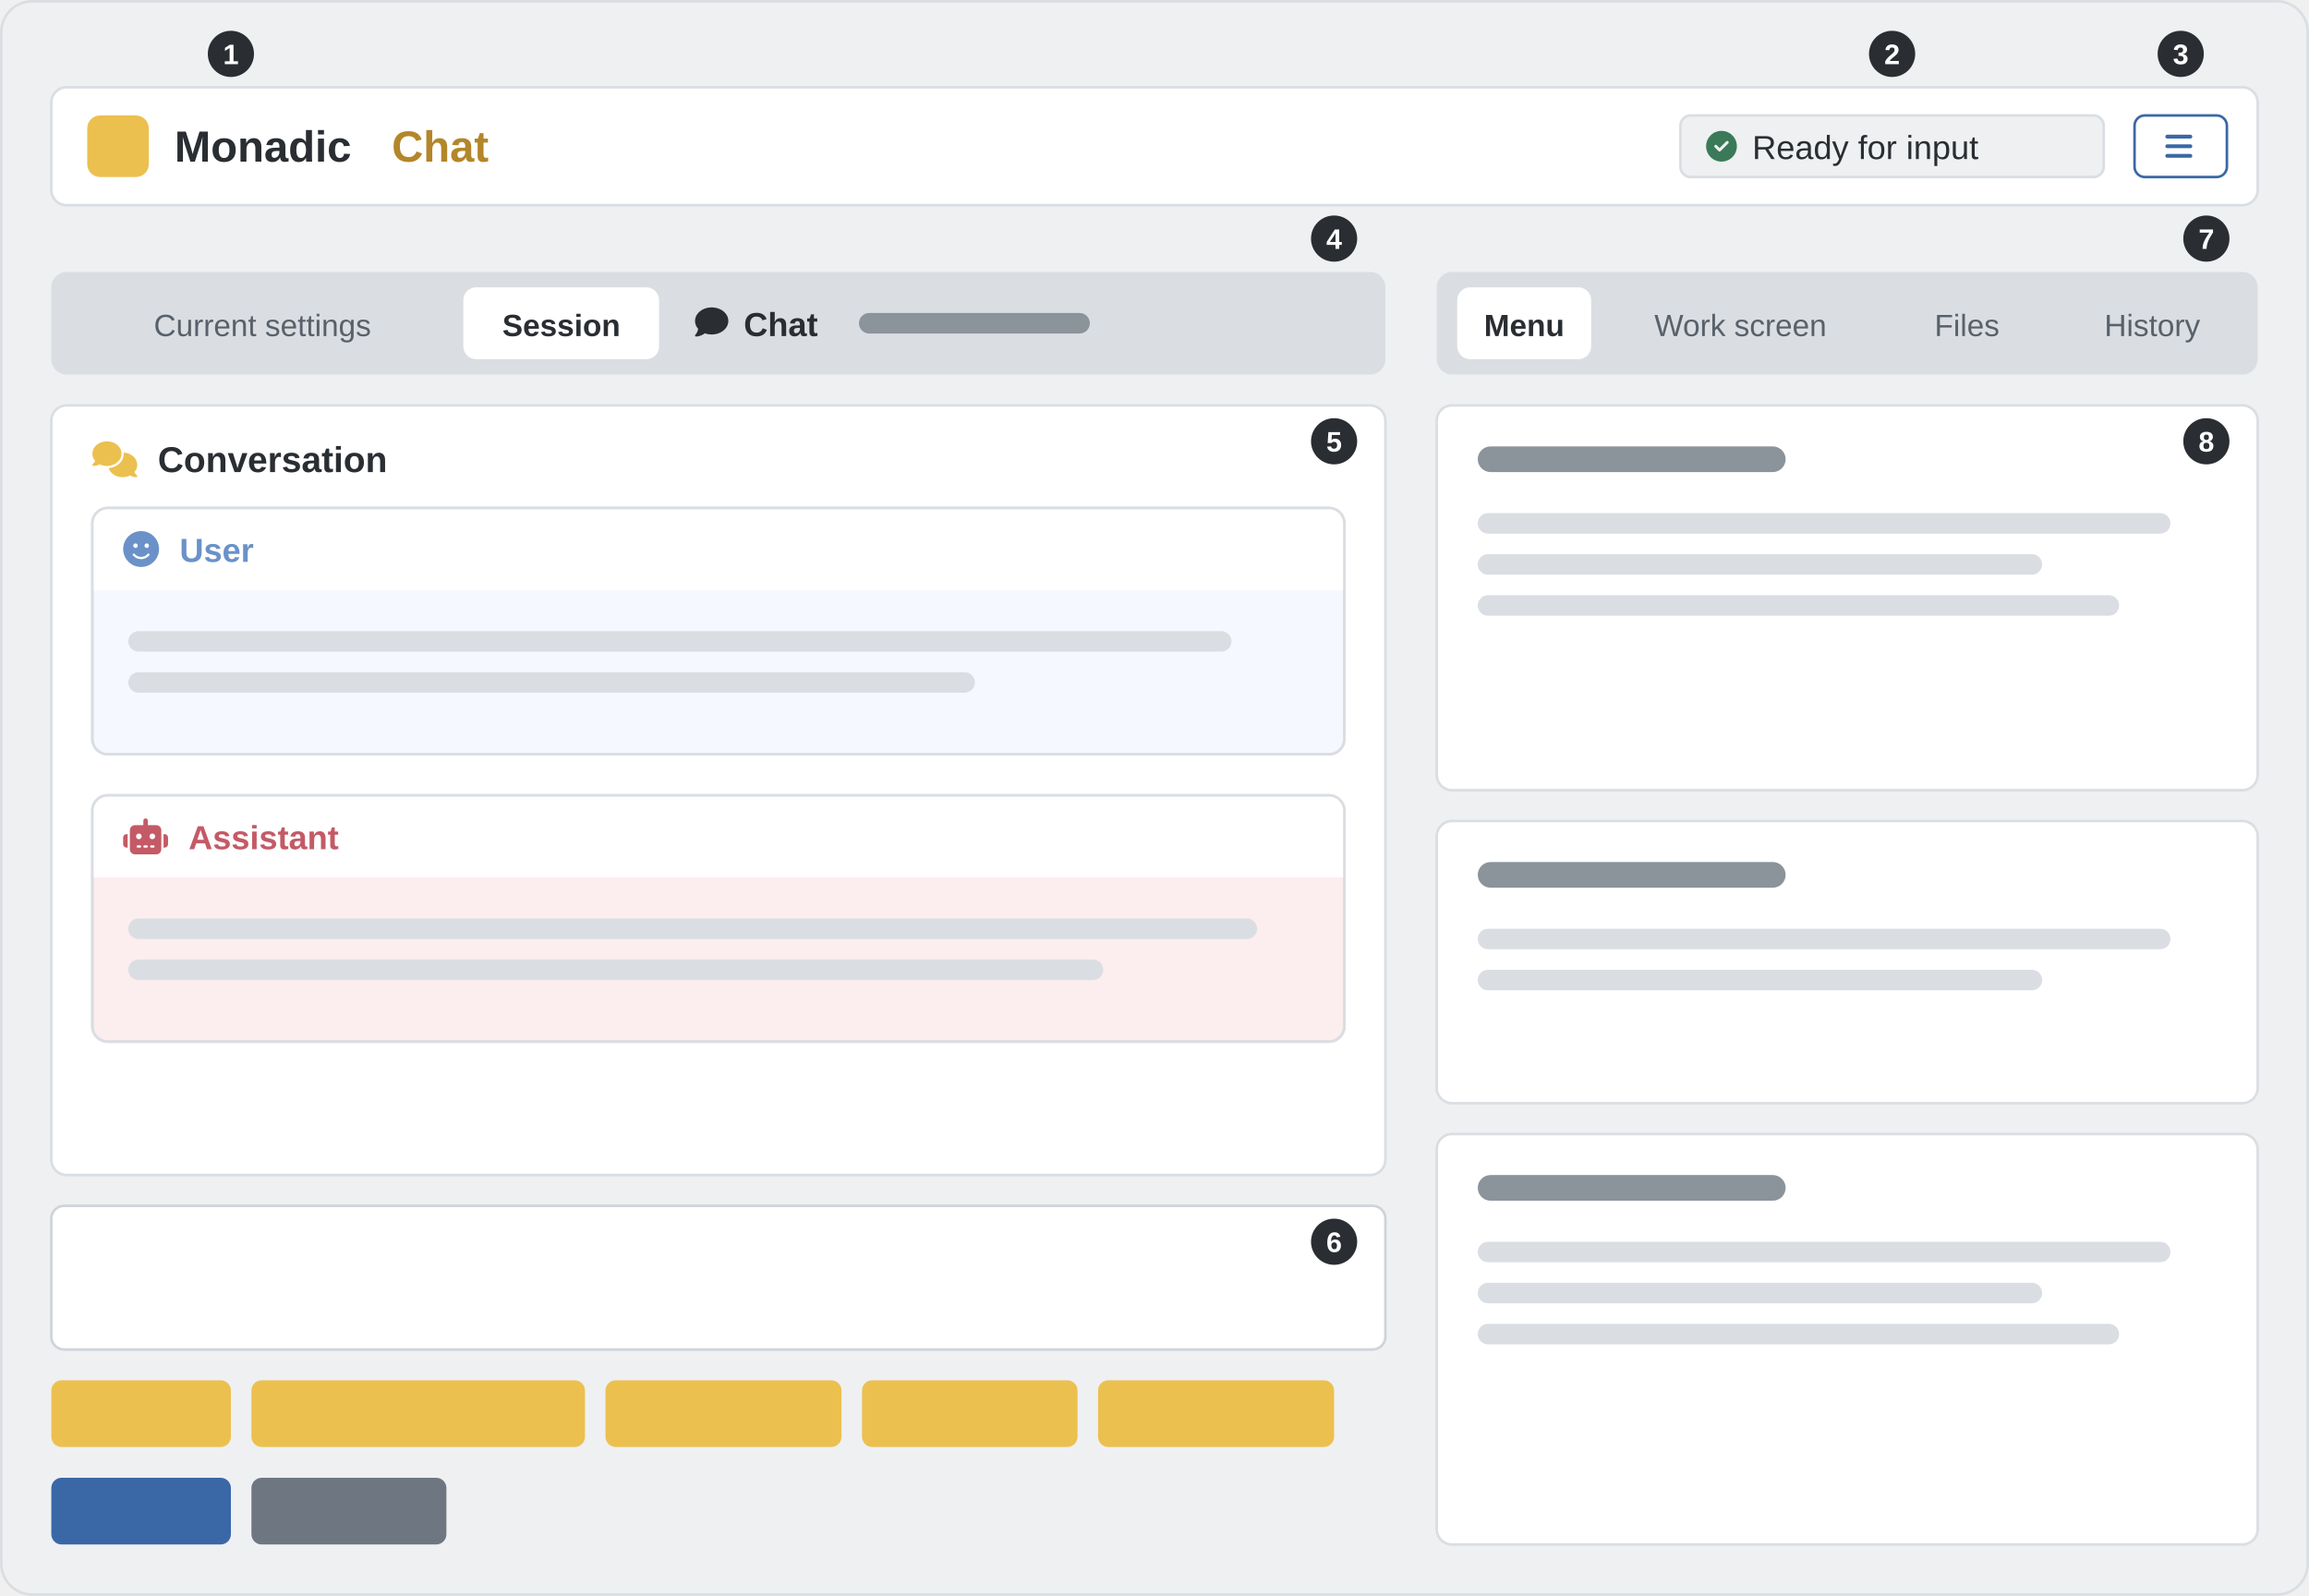
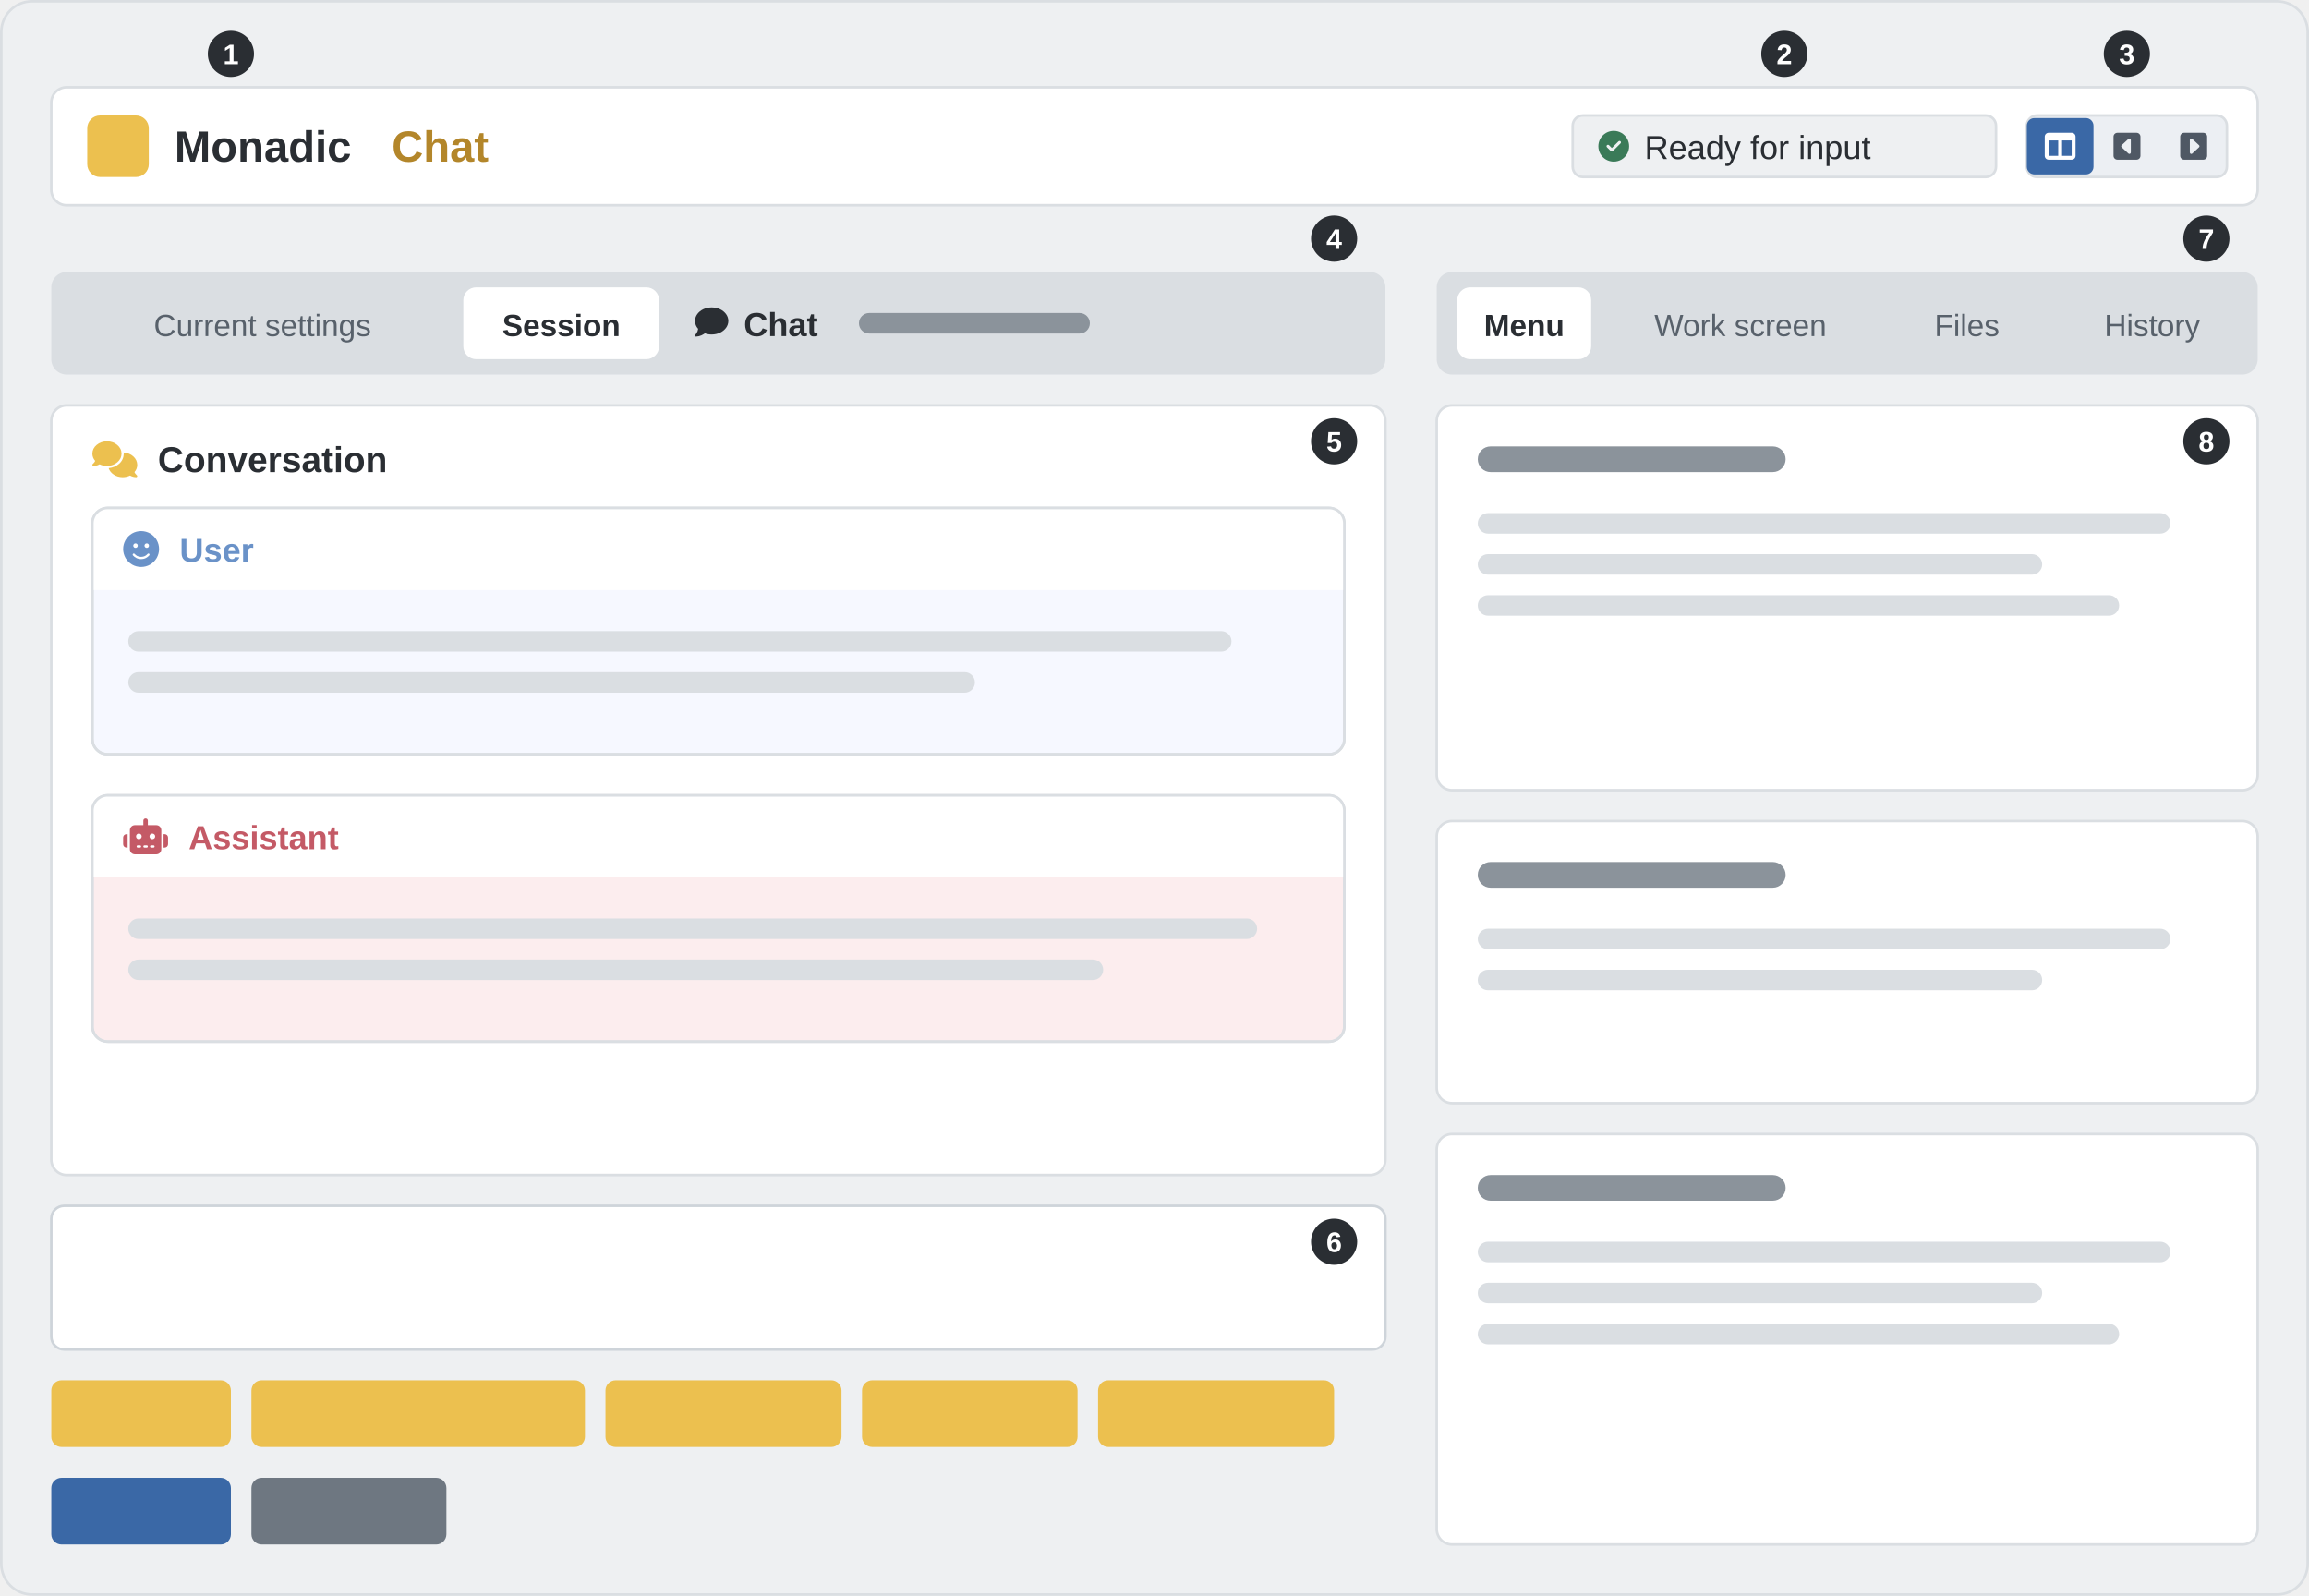
<svg xmlns="http://www.w3.org/2000/svg" role="img" width="900" height="622" viewBox="0 0 900 622" font-family="-apple-system, 'Hiragino Sans', 'Noto Sans JP', 'Helvetica Neue', Arial, sans-serif">
  <defs>
-     <symbol id="i-solid-bars" viewBox="0 -448 448 512">
-       <path transform="scale(1 -1)" d="M0 352Q0 366 9 375Q18 384 32 384H416Q430 384 439 375Q448 366 448 352Q448 338 439 329Q430 320 416 320H32Q18 320 9 329Q0 338 0 352ZM0 192Q0 206 9 215Q18 224 32 224H416Q430 224 439 215Q448 206 448 192Q448 178 439 169Q430 160 416 160H32Q18 160 9 169Q0 178 0 192ZM448 32Q448 18 439 9Q430 0 416 0H32Q18 0 9 9Q0 18 0 32Q0 46 9 55Q18 64 32 64H416Q430 64 439 55Q448 46 448 32Z" />
-     </symbol>
    <symbol id="i-solid-circle-check" viewBox="0 -448 512 512">
      <path transform="scale(1 -1)" d="M256 -64Q326 -63 384 -30Q442 4 478 64Q512 125 512 192Q512 259 478 320Q442 380 384 414Q326 447 256 448Q186 447 128 414Q70 380 34 320Q0 259 0 192Q0 125 34 64Q70 4 128 -30Q186 -63 256 -64ZM369 239 241 111 369 239 241 111Q224 97 207 111L143 175Q129 192 143 209Q160 223 177 209L224 162L335 273Q352 287 369 273Q383 256 369 239Z" />
    </symbol>
    <symbol id="i-solid-comment" viewBox="0 -448 512 512">
      <path transform="scale(1 -1)" d="M512 208Q511 150 477 103Q443 56 385 28Q328 1 256 0Q200 0 152 18Q133 4 98 -13Q60 -30 16 -32Q6 -32 1 -22Q-2 -12 5 -5Q5 -5 5 -5Q5 -5 5 -5Q5 -5 5 -5Q5 -5 5 -5Q5 -5 5 -5Q5 -5 5 -5Q5 -5 5 -5Q5 -5 5 -5V-4Q5 -4 5 -4Q5 -4 6 -3Q8 -1 11 3Q18 10 26 24Q43 50 48 87Q1 139 0 208Q1 266 35 313Q69 360 127 388Q184 415 256 416Q328 415 385 388Q443 360 477 313Q511 266 512 208Z" />
    </symbol>
    <symbol id="i-solid-comments" viewBox="0 -448 640 512">
      <path transform="scale(1 -1)" d="M208 96Q296 98 355 148Q414 197 416 272Q414 347 355 396Q296 446 208 448Q120 446 61 396Q2 347 0 272Q1 213 40 169Q34 154 25 144Q18 135 12 130Q9 127 8 126Q7 125 7 125H6Q6 125 6 125Q6 125 6 125Q-2 118 1 107Q5 97 16 96Q50 97 78 108Q92 114 103 120Q150 97 208 96ZM448 272Q445 186 384 130Q322 74 232 65Q251 8 305 -27Q359 -63 432 -64Q490 -63 537 -40Q548 -46 562 -52Q590 -63 624 -64Q635 -63 639 -53Q642 -42 633 -35Q633 -35 633 -35Q633 -35 633 -35Q633 -35 633 -35Q633 -35 633 -35Q633 -35 633 -34Q632 -34 632 -34Q631 -33 628 -30Q622 -25 615 -16Q606 -5 600 9Q639 53 640 112Q638 183 584 232Q530 281 447 288Q448 280 448 272Z" />
    </symbol>
    <symbol id="i-solid-face-smile" viewBox="0 -448 512 512">
      <path transform="scale(1 -1)" d="M256 -64Q326 -63 384 -30Q442 4 478 64Q512 125 512 192Q512 259 478 320Q442 380 384 414Q326 447 256 448Q186 447 128 414Q70 380 34 320Q0 259 0 192Q0 125 34 64Q70 4 128 -30Q186 -63 256 -64ZM164 122Q178 106 200 93Q223 81 256 80Q289 81 312 93Q334 106 348 122Q359 133 371 124Q381 113 372 101Q355 81 326 65Q297 49 256 48Q215 49 186 65Q157 81 140 101Q131 113 142 124Q153 133 164 122ZM144 240Q145 254 154 263Q163 272 176 272Q190 272 199 263Q208 254 208 240Q208 226 199 217Q190 208 176 208Q163 208 154 217Q145 226 144 240ZM336 272Q350 272 359 263Q368 254 368 240Q368 226 359 217Q350 208 336 208Q323 208 314 217Q305 226 304 240Q305 254 314 263Q323 272 336 272Z" />
    </symbol>
    <symbol id="i-solid-robot" viewBox="0 -448 640 512">
      <path transform="scale(1 -1)" d="M320 448Q334 448 343 439Q352 430 352 416V352H472Q503 351 523 331Q543 311 544 280V8Q543 -23 523 -43Q503 -63 472 -64H168Q137 -63 117 -43Q97 -23 96 8V280Q97 311 117 331Q137 351 168 352H288V416Q288 430 297 439Q306 448 320 448ZM208 64Q193 63 192 48Q193 33 208 32H240Q255 33 256 48Q255 63 240 64H208ZM304 64Q289 63 288 48Q289 33 304 32H336Q351 33 352 48Q351 63 336 64H304ZM400 64Q385 63 384 48Q385 33 400 32H432Q447 33 448 48Q447 63 432 64H400ZM264 192Q263 215 244 227Q224 237 204 227Q185 215 184 192Q185 169 204 157Q224 147 244 157Q263 169 264 192ZM416 152Q439 153 451 172Q461 192 451 212Q439 231 416 232Q393 231 381 212Q371 192 381 172Q393 153 416 152ZM48 224H64H48H64V32H48Q28 33 14 46Q1 60 0 80V176Q1 196 14 210Q28 223 48 224ZM592 224Q612 223 626 210Q639 196 640 176V80Q639 60 626 46Q612 33 592 32H576V224H592Z" />
    </symbol>
+     <symbol id="i-solid-square-caret-left" viewBox="0 -448 448 512">
+       <path transform="scale(1 -1)" d="M0 32Q1 5 19 -13Q37 -31 64 -32H384Q411 -31 429 -13Q447 5 448 32V352Q447 379 429 397Q411 415 384 416H64Q37 415 19 397Q1 379 0 352V32ZM128 192Q128 202 136 210L248 314Q259 324 274 318Q287 311 288 296V88Q287 73 274 66Q259 60 248 70L136 174Q128 182 128 192Z" />
+     </symbol>
+     <symbol id="i-solid-square-caret-right" viewBox="0 -448 448 512">
+       <path transform="scale(1 -1)" d="M448 352Q447 379 429 397Q411 415 384 416H64Q37 415 19 397Q1 379 0 352V32Q1 5 19 -13Q37 -31 64 -32H384Q411 -31 429 -13Q447 5 448 32V352ZM320 192Q320 182 312 174L200 70Q189 60 174 66Q161 73 160 88V296Q161 311 174 318Q189 324 200 314L312 210Q320 202 320 192Z" />
+     </symbol>
+     <symbol id="i-solid-table-columns" viewBox="0 -448 512 512">
+       <path transform="scale(1 -1)" d="M0 352Q1 379 19 397Q37 415 64 416H448Q475 415 493 397Q511 379 512 352V32Q511 5 493 -13Q475 -31 448 -32H64Q37 -31 19 -13Q1 5 0 32V352ZM64 288V32V288V32H224V288H64ZM448 288H288H448H288V32H448V288Z" />
+     </symbol>
  </defs>
  <rect x="0.5" y="0.5" width="899" height="621" rx="12" fill="#eef0f2" stroke="#dadee2" />
  <rect x="20" y="34" width="860" height="46" rx="6" fill="#ffffff" stroke="#dadee2" />
  <rect x="34" y="45" width="24" height="24" rx="5" fill="#ecc04f" />
  <text x="68.0" y="63.0" font-size="17" fill="#2a2e33" font-weight="600">Monadic</text>
  <text x="152.7" y="63.0" font-size="17" fill="#b3862a" font-weight="700">Chat</text>
  <circle cx="90.0" cy="21.0" r="9" fill="#2a2e33" />
  <text x="90.0" y="25.0" font-size="11" fill="#ffffff" font-weight="700" text-anchor="middle">1</text>
-   <rect x="655.0" y="45" width="165.0" height="24" rx="4" fill="#eef0f2" stroke="#dadee2" />
-   <use href="#i-solid-circle-check" x="665.0" y="51.0" width="12.0" height="12" fill="#3a7a58" />
-   <text x="683.0" y="62.0" font-size="13" fill="#2a2e33">Ready for input</text>
-   <circle cx="737.5" cy="21.0" r="9" fill="#2a2e33" />
-   <text x="737.5" y="25.0" font-size="11" fill="#ffffff" font-weight="700" text-anchor="middle">2</text>
-   <rect x="832" y="45" width="36" height="24" rx="4" fill="#ffffff" stroke="#3a68a6" />
-   <use href="#i-solid-bars" x="844.0" y="51.0" width="10.5" height="12" fill="#3a68a6" />
-   <circle cx="850.0" cy="21.0" r="9" fill="#2a2e33" />
-   <text x="850.0" y="25.0" font-size="11" fill="#ffffff" font-weight="700" text-anchor="middle">3</text>
+   <rect x="613.0" y="45" width="165.0" height="24" rx="4" fill="#eef0f2" stroke="#dadee2" />
+   <use href="#i-solid-circle-check" x="623.0" y="51.0" width="12.0" height="12" fill="#3a7a58" />
+   <text x="641.0" y="62.0" font-size="13" fill="#2a2e33">Ready for input</text>
+   <circle cx="695.5" cy="21.0" r="9" fill="#2a2e33" />
+   <text x="695.5" y="25.0" font-size="11" fill="#ffffff" font-weight="700" text-anchor="middle">2</text>
+   <rect x="790" y="45" width="78" height="24" rx="4" fill="#eceff3" stroke="#dadee2" />
+   <rect x="790" y="46" width="26" height="22" rx="3" fill="#3a68a6" />
+   <use href="#i-solid-table-columns" x="797.0" y="51.0" width="12.0" height="12" fill="#ffffff" />
+   <use href="#i-solid-square-caret-left" x="823.8" y="51.0" width="10.5" height="12" fill="#4f5864" />
+   <use href="#i-solid-square-caret-right" x="849.8" y="51.0" width="10.5" height="12" fill="#4f5864" />
+   <circle cx="829.0" cy="21.0" r="9" fill="#2a2e33" />
+   <text x="829.0" y="25.0" font-size="11" fill="#ffffff" font-weight="700" text-anchor="middle">3</text>
  <rect x="20" y="106" width="520" height="40" rx="6" fill="#dadee2" />
  <text x="102.3" y="131.0" font-size="12" fill="#58616b" text-anchor="middle">Current settings</text>
  <rect x="180.6" y="112" width="76.3" height="28" rx="5" fill="#ffffff" />
  <text x="218.8" y="131.0" font-size="12" fill="#2a2e33" font-weight="600" text-anchor="middle">Session</text>
  <use href="#i-solid-comment" x="270.9" y="119.0" width="13.0" height="13" fill="#2a2e33" />
  <text x="289.9" y="131.0" font-size="13" fill="#2a2e33" font-weight="700">Chat</text>
  <rect x="334.8" y="122" width="90" height="8" rx="4" fill="#8b939b" />
  <circle cx="520.0" cy="93.0" r="9" fill="#2a2e33" />
  <text x="520.0" y="97.0" font-size="11" fill="#ffffff" font-weight="700" text-anchor="middle">4</text>
  <rect x="20" y="158" width="520" height="300" rx="6" fill="#ffffff" stroke="#dadee2" />
  <use href="#i-solid-comments" x="36.0" y="172.0" width="17.5" height="14" fill="#ecc04f" />
  <text x="61.5" y="184.0" font-size="14" fill="#2a2e33" font-weight="600">Conversation</text>
  <circle cx="520.0" cy="172.0" r="9" fill="#2a2e33" />
  <text x="520.0" y="176.0" font-size="11" fill="#ffffff" font-weight="700" text-anchor="middle">5</text>
  <rect x="36" y="198" width="488" height="96" rx="6" fill="#f6f8ff" stroke="#dadee2" />
  <path d="M42 198 H518 A6 6 0 0 1 524 204 V230 H36 V204 A6 6 0 0 1 42 198 Z" fill="#ffffff" />
  <rect x="36" y="198" width="488" height="96" rx="6" fill="none" stroke="#dadee2" />
  <use href="#i-solid-face-smile" x="48.0" y="207.0" width="14.0" height="14" fill="#6a92c8" />
  <text x="70.0" y="219.0" font-size="13" fill="#6a92c8" font-weight="700">User</text>
  <rect x="50.0" y="246.0" width="430.0" height="8" rx="4" fill="#dadee2" />
  <rect x="50.0" y="262.0" width="330.0" height="8" rx="4" fill="#dadee2" />
  <rect x="36" y="310" width="488" height="96" rx="6" fill="#fcedee" stroke="#dadee2" />
  <path d="M42 310 H518 A6 6 0 0 1 524 316 V342 H36 V316 A6 6 0 0 1 42 310 Z" fill="#ffffff" />
  <rect x="36" y="310" width="488" height="96" rx="6" fill="none" stroke="#dadee2" />
  <use href="#i-solid-robot" x="48.0" y="319.0" width="17.5" height="14" fill="#c45a66" />
  <text x="73.5" y="331.0" font-size="13" fill="#c45a66" font-weight="700">Assistant</text>
  <rect x="50.0" y="358.0" width="440.0" height="8" rx="4" fill="#dadee2" />
  <rect x="50.0" y="374.0" width="380.0" height="8" rx="4" fill="#dadee2" />
  <rect x="20.0" y="470.0" width="520.0" height="56.0" rx="5" fill="#ffffff" stroke="#ced4da" />
  <circle cx="520.0" cy="484.0" r="9" fill="#2a2e33" />
  <text x="520.0" y="488.0" font-size="11" fill="#ffffff" font-weight="700" text-anchor="middle">6</text>
  <rect x="20" y="538" width="70" height="26" rx="4" fill="#ecc04f" />
  <rect x="98" y="538" width="130" height="26" rx="4" fill="#ecc04f" />
  <rect x="236" y="538" width="92" height="26" rx="4" fill="#ecc04f" />
  <rect x="336" y="538" width="84" height="26" rx="4" fill="#ecc04f" />
  <rect x="428" y="538" width="92" height="26" rx="4" fill="#ecc04f" />
  <rect x="20" y="576" width="70" height="26" rx="4" fill="#3a68a6" />
  <rect x="98" y="576" width="76" height="26" rx="4" fill="#6e7781" />
  <rect x="560" y="106" width="320" height="40" rx="6" fill="#dadee2" />
  <rect x="568.0" y="112" width="52.2" height="28" rx="5" fill="#ffffff" />
  <text x="594.1" y="131.0" font-size="12" fill="#2a2e33" font-weight="600" text-anchor="middle">Menu</text>
  <text x="678.4" y="131.0" font-size="12" fill="#58616b" text-anchor="middle">Work screen</text>
  <text x="766.7" y="131.0" font-size="12" fill="#58616b" text-anchor="middle">Files</text>
  <text x="838.9" y="131.0" font-size="12" fill="#58616b" text-anchor="middle">History</text>
  <text x="919.2" y="131.0" font-size="12" fill="#58616b" text-anchor="middle">Library</text>
  <circle cx="860.0" cy="93.0" r="9" fill="#2a2e33" />
  <text x="860.0" y="97.0" font-size="11" fill="#ffffff" font-weight="700" text-anchor="middle">7</text>
  <rect x="560" y="158" width="320" height="150" rx="6" fill="#ffffff" stroke="#dadee2" />
  <rect x="576" y="174" width="120" height="10" rx="5" fill="#8b939b" />
  <rect x="576.0" y="200.0" width="270.0" height="8" rx="4" fill="#dadee2" />
  <rect x="576.0" y="216.0" width="220.0" height="8" rx="4" fill="#dadee2" />
  <rect x="576.0" y="232.0" width="250.0" height="8" rx="4" fill="#dadee2" />
  <rect x="560" y="320" width="320" height="110" rx="6" fill="#ffffff" stroke="#dadee2" />
  <rect x="576" y="336" width="120" height="10" rx="5" fill="#8b939b" />
  <rect x="576.0" y="362.0" width="270.0" height="8" rx="4" fill="#dadee2" />
  <rect x="576.0" y="378.0" width="220.0" height="8" rx="4" fill="#dadee2" />
  <rect x="560" y="442" width="320" height="160" rx="6" fill="#ffffff" stroke="#dadee2" />
  <rect x="576" y="458" width="120" height="10" rx="5" fill="#8b939b" />
  <rect x="576.0" y="484.0" width="270.0" height="8" rx="4" fill="#dadee2" />
  <rect x="576.0" y="500.0" width="220.0" height="8" rx="4" fill="#dadee2" />
  <rect x="576.0" y="516.0" width="250.0" height="8" rx="4" fill="#dadee2" />
  <circle cx="860.0" cy="172.0" r="9" fill="#2a2e33" />
  <text x="860.0" y="176.0" font-size="11" fill="#ffffff" font-weight="700" text-anchor="middle">8</text>
</svg>
